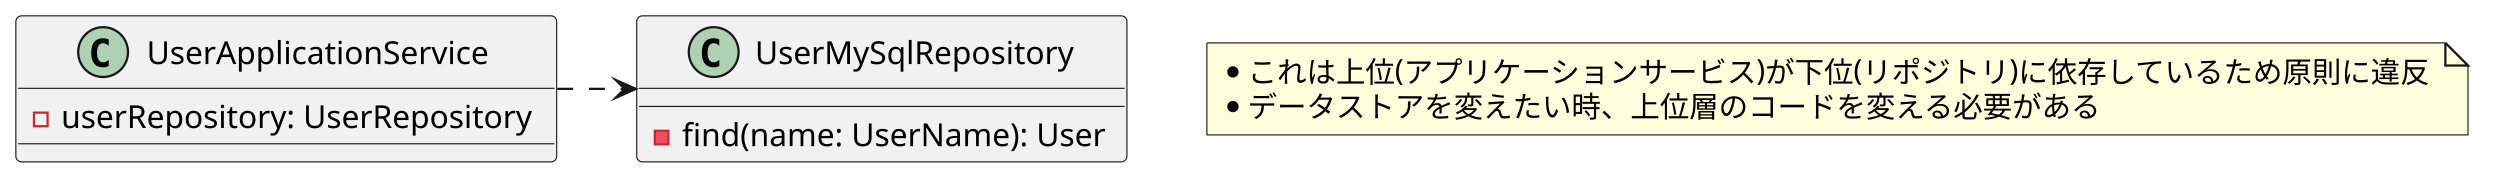
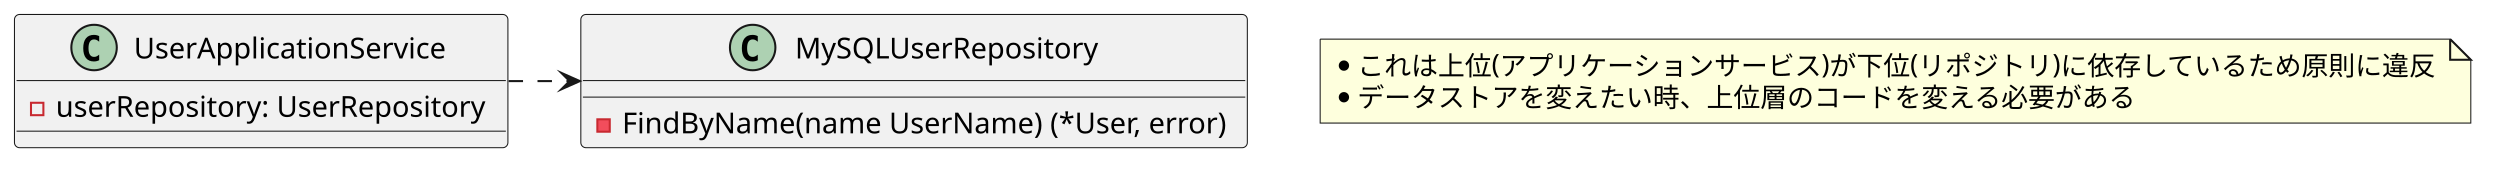
- <svg xmlns="http://www.w3.org/2000/svg" version="1.1" data-diagram-type="CLASS" style="width:1104px;height:86px;background:#FFFFFF;" width="1104px" height="86px" viewBox="0 0 1104 86" zoomAndPan="magnify" preserveAspectRatio="none" contentStyleType="text/css">
+ <svg xmlns="http://www.w3.org/2000/svg" version="1.1" data-diagram-type="CLASS" style="width:1210px;height:86px;background:#FFFFFF;" width="1210px" height="86px" viewBox="0 0 1210 86" zoomAndPan="magnify" preserveAspectRatio="none" contentStyleType="text/css">
  <defs />
  <g font-family="sans-serif" lengthAdjust="spacing">
    <g class="entity" data-qualified-name="UserApplicationService" id="ent0001" data-source-line="1">
      <rect x="7" y="7" width="238.83" height="64.488" fill="#F1F1F1" style="stroke:#181818;stroke-width:0.5;" rx="2.5" ry="2.5" />
      <ellipse cx="45.527" cy="23" rx="11" ry="11" fill="#ADD1B2" style="stroke:#181818;stroke-width:1;" />
      <path d="M48.001,29.143 Q47.42,29.442 46.78,29.591 Q46.141,29.741 45.436,29.741 Q42.929,29.741 41.609,28.089 Q40.289,26.437 40.289,23.316 Q40.289,20.187 41.609,18.535 Q42.929,16.883 45.436,16.883 Q46.141,16.883 46.789,17.032 Q47.436,17.182 48.001,17.48 L48.001,20.203 Q47.37,19.622 46.776,19.352 Q46.183,19.083 45.552,19.083 Q44.207,19.083 43.522,20.149 Q42.838,21.216 42.838,23.316 Q42.838,25.408 43.522,26.474 Q44.207,27.541 45.552,27.541 Q46.183,27.541 46.776,27.271 Q47.37,27.001 48.001,26.42 Z " fill="#000" />
      <text x="64.756" y="28.291" fill="#000" font-size="14" textLength="154.547">UserApplicationService</text>
      <line x1="8" y1="39" x2="244.83" y2="39" style="stroke:#181818;stroke-width:0.5;" />
      <g data-visibility-modifier="PRIVATE_FIELD">
        <rect x="15" y="49.744" width="6" height="6" fill="none" style="stroke:#C82930;stroke-width:1;" />
      </g>
      <text x="27" y="56.535" fill="#000" font-size="14" textLength="212.83">userRepository: UserRepository</text>
      <line x1="8" y1="63.488" x2="244.83" y2="63.488" style="stroke:#181818;stroke-width:0.5;" />
    </g>
-     <g class="entity" data-qualified-name="UserMySqlRepository" id="ent0002" data-source-line="1">
-       <rect x="281.17" y="7" width="216.483" height="64.488" fill="#F1F1F1" style="stroke:#181818;stroke-width:0.5;" rx="2.5" ry="2.5" />
-       <ellipse cx="315.169" cy="23" rx="11" ry="11" fill="#ADD1B2" style="stroke:#181818;stroke-width:1;" />
-       <path d="M317.642,29.143 Q317.061,29.442 316.422,29.591 Q315.783,29.741 315.078,29.741 Q312.571,29.741 311.251,28.089 Q309.931,26.437 309.931,23.316 Q309.931,20.187 311.251,18.535 Q312.571,16.883 315.078,16.883 Q315.783,16.883 316.431,17.032 Q317.078,17.182 317.642,17.48 L317.642,20.203 Q317.012,19.622 316.418,19.352 Q315.825,19.083 315.194,19.083 Q313.849,19.083 313.164,20.149 Q312.479,21.216 312.479,23.316 Q312.479,25.408 313.164,26.474 Q313.849,27.541 315.194,27.541 Q315.825,27.541 316.418,27.271 Q317.012,27.001 317.642,26.42 Z " fill="#000" />
-       <text x="333.391" y="28.291" fill="#000" font-size="14" textLength="142.263">UserMySqlRepository</text>
-       <line x1="282.17" y1="39" x2="496.653" y2="39" style="stroke:#181818;stroke-width:0.5;" />
-       <line x1="282.17" y1="47" x2="496.653" y2="47" style="stroke:#181818;stroke-width:0.5;" />
+     <g class="entity" data-qualified-name="MySQLUserRepository" id="ent0002" data-source-line="1">
+       <rect x="281.12" y="7" width="322.591" height="64.488" fill="#F1F1F1" style="stroke:#181818;stroke-width:0.5;" rx="2.5" ry="2.5" />
+       <ellipse cx="364.293" cy="23" rx="11" ry="11" fill="#ADD1B2" style="stroke:#181818;stroke-width:1;" />
+       <path d="M366.766,29.143 Q366.185,29.442 365.546,29.591 Q364.907,29.741 364.201,29.741 Q361.694,29.741 360.374,28.089 Q359.055,26.437 359.055,23.316 Q359.055,20.187 360.374,18.535 Q361.694,16.883 364.201,16.883 Q364.907,16.883 365.554,17.032 Q366.202,17.182 366.766,17.48 L366.766,20.203 Q366.135,19.622 365.542,19.352 Q364.948,19.083 364.317,19.083 Q362.973,19.083 362.288,20.149 Q361.603,21.216 361.603,23.316 Q361.603,25.408 362.288,26.474 Q362.973,27.541 364.317,27.541 Q364.948,27.541 365.542,27.271 Q366.135,27.001 366.766,26.42 Z " fill="#000" />
+       <text x="384.793" y="28.291" fill="#000" font-size="14" textLength="147.745">MySQLUserRepository</text>
+       <line x1="282.12" y1="39" x2="602.711" y2="39" style="stroke:#181818;stroke-width:0.5;" />
+       <line x1="282.12" y1="47" x2="602.711" y2="47" style="stroke:#181818;stroke-width:0.5;" />
      <g data-visibility-modifier="PRIVATE_METHOD">
-         <rect x="289.17" y="57.744" width="6" height="6" fill="#F24D5C" style="stroke:#C82930;stroke-width:1;" />
+         <rect x="289.12" y="57.744" width="6" height="6" fill="#F24D5C" style="stroke:#C82930;stroke-width:1;" />
      </g>
-       <text x="301.17" y="64.535" fill="#000" font-size="14" textLength="190.483">find(name: UserName): User</text>
+       <text x="301.12" y="64.535" fill="#000" font-size="14" textLength="296.591">FindByName(name UserName) (*User, error)</text>
    </g>
    <g class="entity" data-qualified-name="note" id="ent0004" data-source-line="10">
-       <path d="M532.96,18.94 L532.96,59.561 L1089.87,59.561 L1089.87,28.94 L1079.87,18.94 L532.96,18.94" style="stroke:#181818;stroke-width:0.5;" fill="#FEFFDD" />
-       <path d="M1079.87,18.94 L1079.87,28.94 L1089.87,28.94 L1079.87,18.94" style="stroke:#181818;stroke-width:1;" fill="#FEFFDD" />
-       <ellipse cx="544.46" cy="31.751" rx="2.5" ry="2.5" fill="#000" />
-       <text x="550.96" y="36.508" fill="#000" font-size="13" textLength="523.91">これは上位(アプリケーションサービス)が下位(リポジトリ)に依存しているため原則に違反</text>
-       <ellipse cx="544.46" cy="47.061" rx="2.5" ry="2.5" fill="#000" />
-       <text x="550.96" y="51.819" fill="#000" font-size="13" textLength="377">データストアを変えたい時、上位層のコードを変える必要がある</text>
+       <path d="M638.96,18.94 L638.96,59.561 L1195.87,59.561 L1195.87,28.94 L1185.87,18.94 L638.96,18.94" style="stroke:#181818;stroke-width:0.5;" fill="#FEFFDD" />
+       <path d="M1185.87,18.94 L1185.87,28.94 L1195.87,28.94 L1185.87,18.94" style="stroke:#181818;stroke-width:1;" fill="#FEFFDD" />
+       <ellipse cx="650.46" cy="31.751" rx="2.5" ry="2.5" fill="#000" />
+       <text x="656.96" y="36.508" fill="#000" font-size="13" textLength="523.91">これは上位(アプリケーションサービス)が下位(リポジトリ)に依存しているため原則に違反</text>
+       <ellipse cx="650.46" cy="47.061" rx="2.5" ry="2.5" fill="#000" />
+       <text x="656.96" y="51.819" fill="#000" font-size="13" textLength="377">データストアを変えたい時、上位層のコードを変える必要がある</text>
    </g>
    <g class="link" data-entity-1="ent0001" data-entity-2="ent0002" id="lnk3" data-source-line="1" data-link-type="dependency">
-       <path d="M246.1,39.25 C257.67,39.25 264.24,39.25 275.81,39.25" style="stroke:#181818;stroke-width:1;stroke-dasharray:7,7;" fill="none" id="UserApplicationService-to-UserMySqlRepository" codeLine="1" />
-       <polygon points="280.81,39.25,271.81,35.25,275.81,39.25,271.81,43.25,280.81,39.25" fill="#181818" style="stroke:#181818;stroke-width:1;stroke-linejoin:miter;stroke-miterlimit:10;" />
+       <path d="M246.15,39.25 C257.65,39.25 264.15,39.25 275.65,39.25" style="stroke:#181818;stroke-width:1;stroke-dasharray:7,7;" fill="none" id="UserApplicationService-to-MySQLUserRepository" codeLine="1" />
+       <polygon points="280.65,39.25,271.65,35.25,275.65,39.25,271.65,43.25,280.65,39.25" fill="#181818" style="stroke:#181818;stroke-width:1;stroke-linejoin:miter;stroke-miterlimit:10;" />
    </g>
  </g>
</svg>
